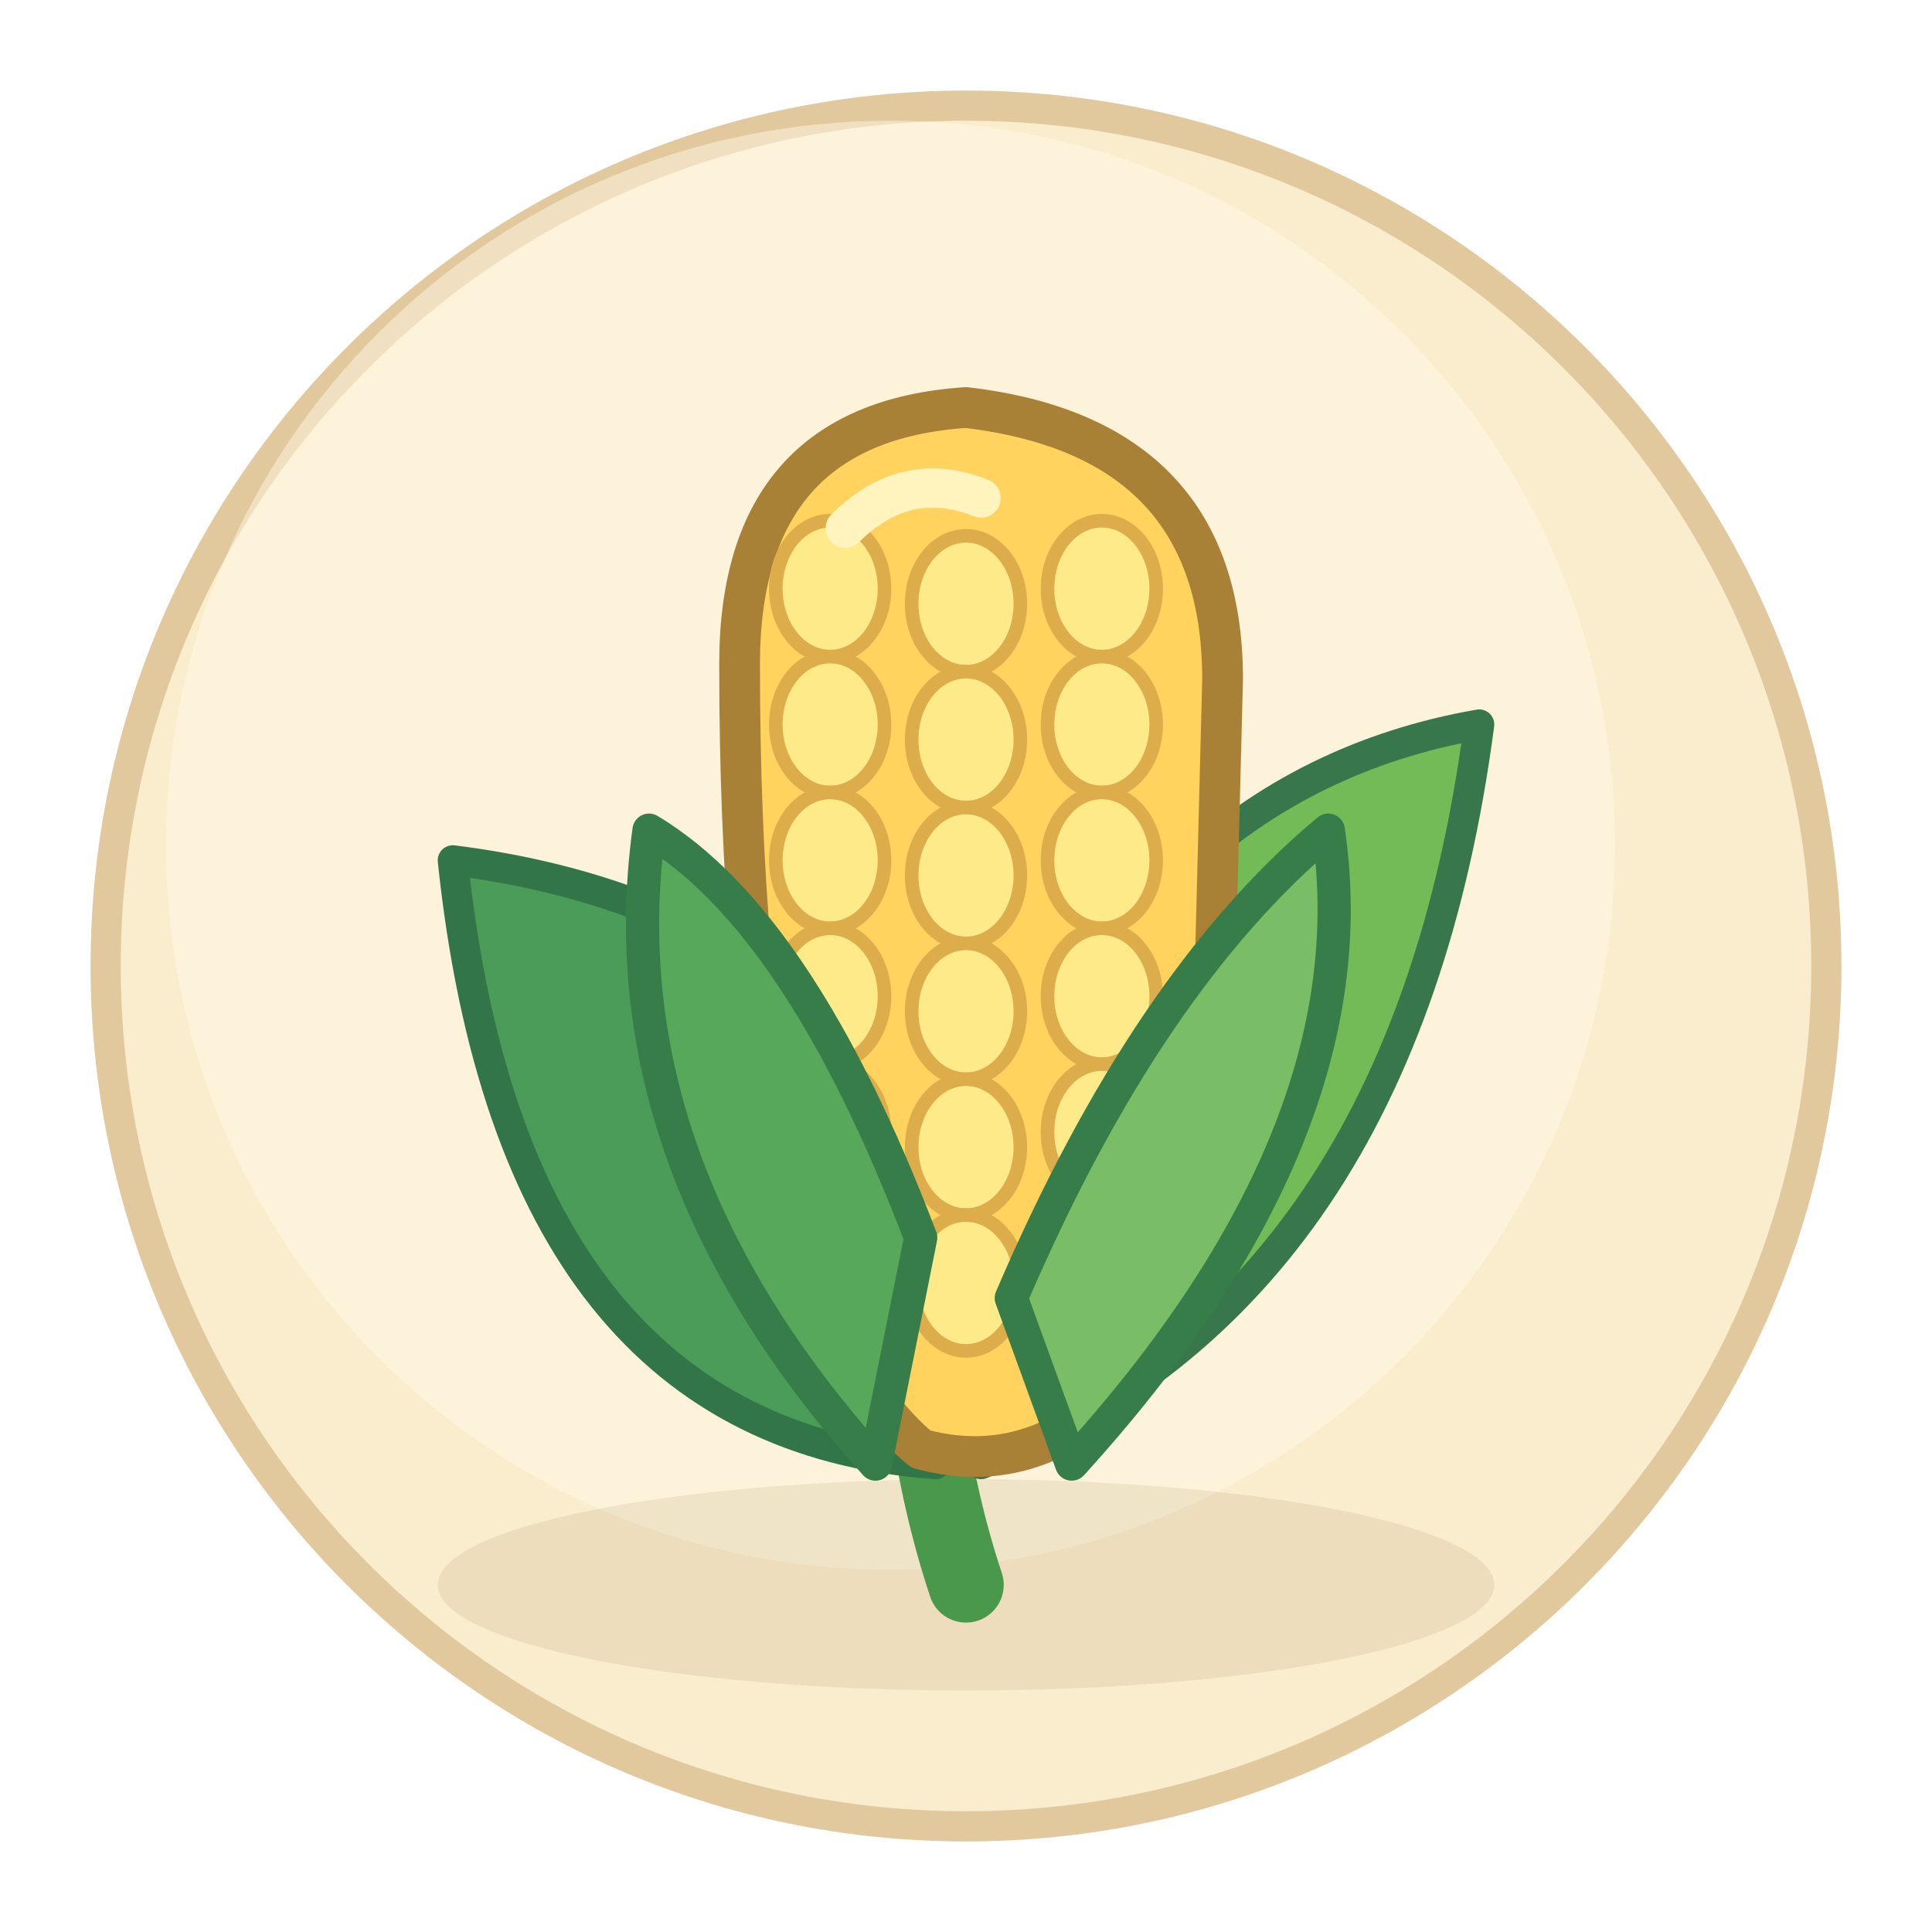
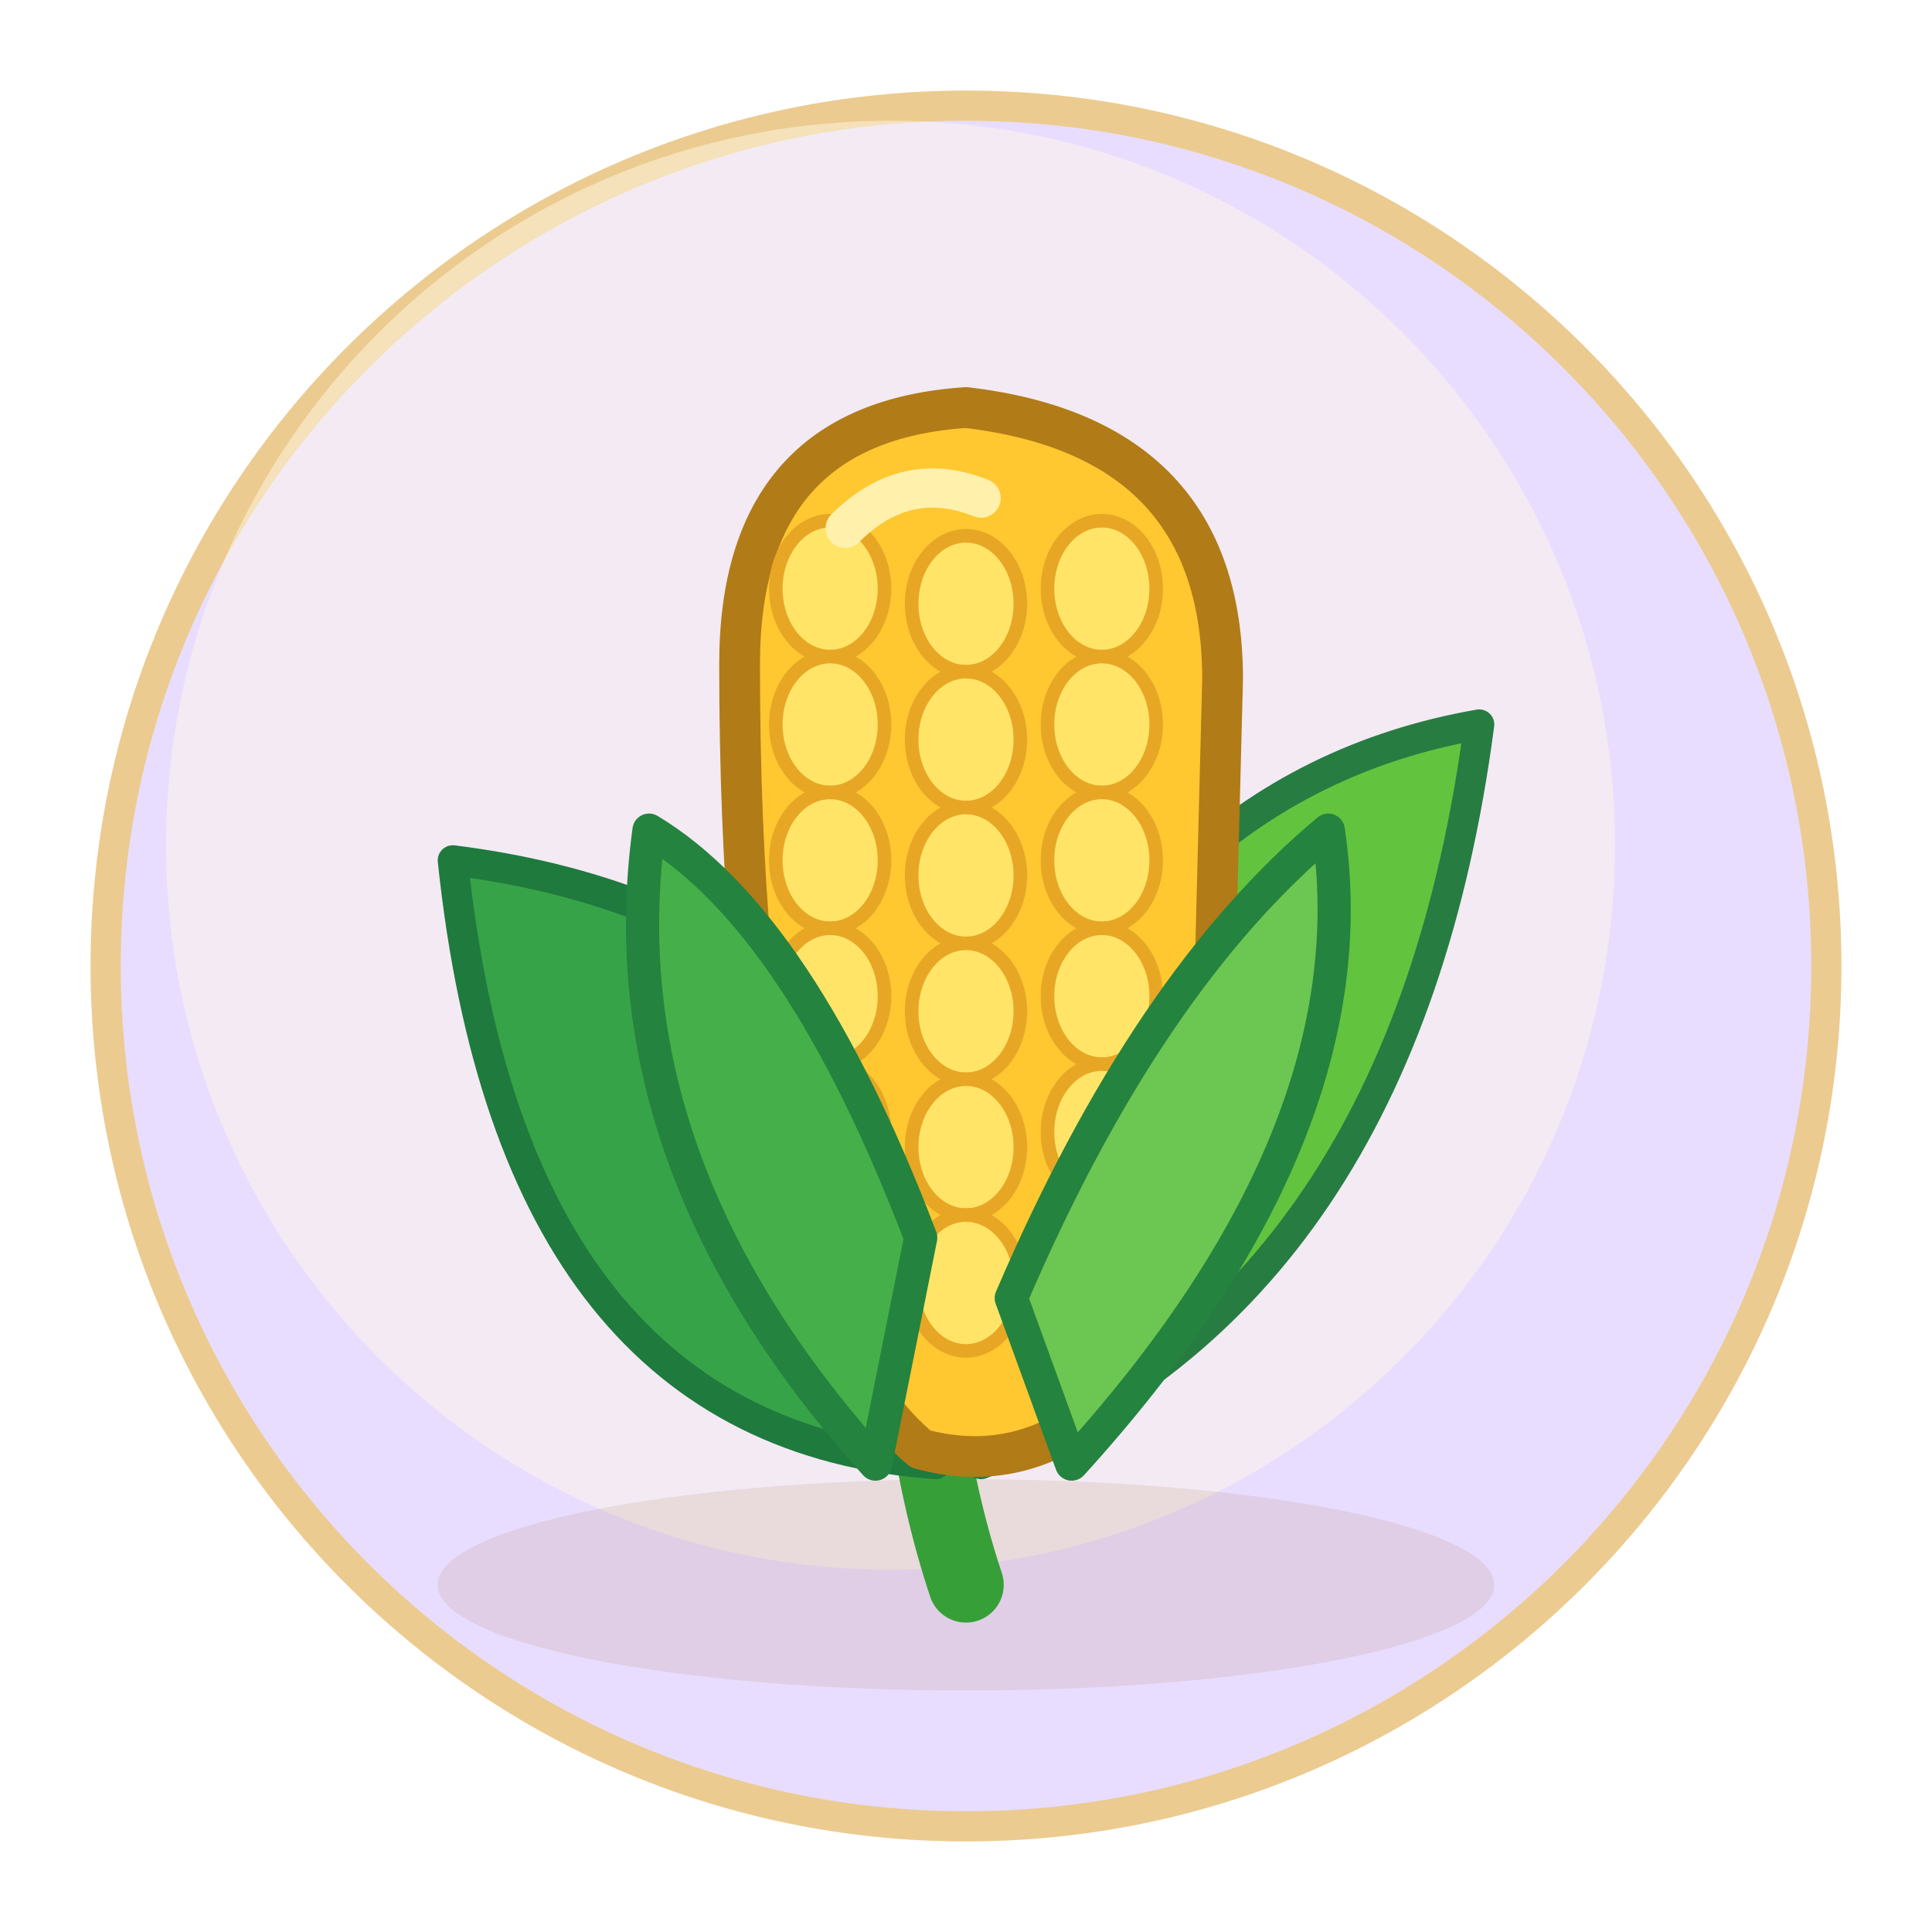
<svg xmlns="http://www.w3.org/2000/svg" width="128" height="128" viewBox="0 0 128 128">
  <g stroke-linecap="round" stroke-linejoin="round">
-     <circle cx="64" cy="64" r="57" fill="#f9edce" stroke="#e2c99d" stroke-width="2" />
+     <circle cx="64" cy="64" r="57" fill="#e8ddff" stroke="#eccb90" stroke-width="2" />
    <circle cx="59" cy="56" r="48" fill="#fff9e7" opacity=".48" />
-     <ellipse cx="64" cy="105" rx="35" ry="7" fill="#99734d" opacity=".13" />
-     <path d="M64 105 Q57 84 64 48" fill="none" stroke="#4a984b" stroke-width="5" />
-     <path d="M62 97 Q34 95 30 57 Q54 60 65 80 Z" fill="#4b9c58" stroke="#317548" stroke-width="2" />
-     <path d="M65 97 Q93 86 98 48 Q75 52 65 79 Z" fill="#72bb57" stroke="#37774b" stroke-width="2" />
-     <path d="M49 44 Q49 28 64 27 Q81 29 81 45 L80 84 Q72 99 61 96 Q49 86 49 44 Z" fill="#ffd35d" stroke="#a98136" stroke-width="2.7" />
-     <ellipse cx="55" cy="39" rx="3.6" ry="4.5" fill="#ffea89" stroke="#ddad4c" stroke-width="0.9" transform="rotate(0 55 39)" />
-     <ellipse cx="64" cy="40" rx="3.6" ry="4.5" fill="#ffea89" stroke="#ddad4c" stroke-width="0.9" transform="rotate(0 64 40)" />
-     <ellipse cx="73" cy="39" rx="3.6" ry="4.5" fill="#ffea89" stroke="#ddad4c" stroke-width="0.9" transform="rotate(0 73 39)" />
-     <ellipse cx="55" cy="48" rx="3.6" ry="4.5" fill="#ffea89" stroke="#ddad4c" stroke-width="0.9" transform="rotate(0 55 48)" />
-     <ellipse cx="64" cy="49" rx="3.6" ry="4.5" fill="#ffea89" stroke="#ddad4c" stroke-width="0.9" transform="rotate(0 64 49)" />
-     <ellipse cx="73" cy="48" rx="3.6" ry="4.5" fill="#ffea89" stroke="#ddad4c" stroke-width="0.9" transform="rotate(0 73 48)" />
-     <ellipse cx="55" cy="57" rx="3.6" ry="4.5" fill="#ffea89" stroke="#ddad4c" stroke-width="0.9" transform="rotate(0 55 57)" />
-     <ellipse cx="64" cy="58" rx="3.6" ry="4.5" fill="#ffea89" stroke="#ddad4c" stroke-width="0.9" transform="rotate(0 64 58)" />
-     <ellipse cx="73" cy="57" rx="3.6" ry="4.5" fill="#ffea89" stroke="#ddad4c" stroke-width="0.9" transform="rotate(0 73 57)" />
-     <ellipse cx="55" cy="66" rx="3.6" ry="4.5" fill="#ffea89" stroke="#ddad4c" stroke-width="0.9" transform="rotate(0 55 66)" />
-     <ellipse cx="64" cy="67" rx="3.6" ry="4.5" fill="#ffea89" stroke="#ddad4c" stroke-width="0.9" transform="rotate(0 64 67)" />
-     <ellipse cx="73" cy="66" rx="3.6" ry="4.5" fill="#ffea89" stroke="#ddad4c" stroke-width="0.9" transform="rotate(0 73 66)" />
-     <ellipse cx="55" cy="75" rx="3.6" ry="4.5" fill="#ffea89" stroke="#ddad4c" stroke-width="0.9" transform="rotate(0 55 75)" />
-     <ellipse cx="64" cy="76" rx="3.6" ry="4.5" fill="#ffea89" stroke="#ddad4c" stroke-width="0.9" transform="rotate(0 64 76)" />
-     <ellipse cx="73" cy="75" rx="3.6" ry="4.5" fill="#ffea89" stroke="#ddad4c" stroke-width="0.9" transform="rotate(0 73 75)" />
-     <ellipse cx="55" cy="84" rx="3.6" ry="4.5" fill="#ffea89" stroke="#ddad4c" stroke-width="0.9" transform="rotate(0 55 84)" />
-     <ellipse cx="64" cy="85" rx="3.6" ry="4.5" fill="#ffea89" stroke="#ddad4c" stroke-width="0.9" transform="rotate(0 64 85)" />
-     <ellipse cx="73" cy="84" rx="3.6" ry="4.5" fill="#ffea89" stroke="#ddad4c" stroke-width="0.9" transform="rotate(0 73 84)" />
-     <path d="M58 97 Q40 77 43 55 Q53 61 61 82 Z" fill="#58a85b" stroke="#367d4a" stroke-width="2.2" />
-     <path d="M71 97 Q91 75 88 55 Q76 65 67 86 Z" fill="#7abd67" stroke="#367d4a" stroke-width="2.2" />
-     <path d="M56 35 Q60 31 65 33" fill="none" stroke="#fff4bd" stroke-width="2.6" />
+     <ellipse cx="64" cy="105" rx="35" ry="7" fill="#a06d3a" opacity=".13" />
+     <path d="M64 105 Q57 84 64 48" fill="none" stroke="#379f38" stroke-width="5" />
+     <path d="M62 97 Q34 95 30 57 Q54 60 65 80 Z" fill="#37a348" stroke="#1f7a3e" stroke-width="2" />
+     <path d="M65 97 Q93 86 98 48 Q75 52 65 79 Z" fill="#62c33e" stroke="#277c42" stroke-width="2" />
+     <path d="M49 44 Q49 28 64 27 Q81 29 81 45 L80 84 Q72 99 61 96 Q49 86 49 44 Z" fill="#ffc730" stroke="#b17b17" stroke-width="2.7" />
+     <ellipse cx="55" cy="39" rx="3.6" ry="4.5" fill="#ffe468" stroke="#e7a725" stroke-width="0.9" transform="rotate(0 55 39)" />
+     <ellipse cx="64" cy="40" rx="3.6" ry="4.5" fill="#ffe468" stroke="#e7a725" stroke-width="0.9" transform="rotate(0 64 40)" />
+     <ellipse cx="73" cy="39" rx="3.6" ry="4.5" fill="#ffe468" stroke="#e7a725" stroke-width="0.9" transform="rotate(0 73 39)" />
+     <ellipse cx="55" cy="48" rx="3.6" ry="4.5" fill="#ffe468" stroke="#e7a725" stroke-width="0.9" transform="rotate(0 55 48)" />
+     <ellipse cx="64" cy="49" rx="3.6" ry="4.5" fill="#ffe468" stroke="#e7a725" stroke-width="0.9" transform="rotate(0 64 49)" />
+     <ellipse cx="73" cy="48" rx="3.6" ry="4.5" fill="#ffe468" stroke="#e7a725" stroke-width="0.9" transform="rotate(0 73 48)" />
+     <ellipse cx="55" cy="57" rx="3.6" ry="4.5" fill="#ffe468" stroke="#e7a725" stroke-width="0.9" transform="rotate(0 55 57)" />
+     <ellipse cx="64" cy="58" rx="3.6" ry="4.5" fill="#ffe468" stroke="#e7a725" stroke-width="0.9" transform="rotate(0 64 58)" />
+     <ellipse cx="73" cy="57" rx="3.6" ry="4.5" fill="#ffe468" stroke="#e7a725" stroke-width="0.9" transform="rotate(0 73 57)" />
+     <ellipse cx="55" cy="66" rx="3.6" ry="4.5" fill="#ffe468" stroke="#e7a725" stroke-width="0.9" transform="rotate(0 55 66)" />
+     <ellipse cx="64" cy="67" rx="3.6" ry="4.5" fill="#ffe468" stroke="#e7a725" stroke-width="0.9" transform="rotate(0 64 67)" />
+     <ellipse cx="73" cy="66" rx="3.6" ry="4.5" fill="#ffe468" stroke="#e7a725" stroke-width="0.9" transform="rotate(0 73 66)" />
+     <ellipse cx="55" cy="75" rx="3.6" ry="4.5" fill="#ffe468" stroke="#e7a725" stroke-width="0.9" transform="rotate(0 55 75)" />
+     <ellipse cx="64" cy="76" rx="3.6" ry="4.5" fill="#ffe468" stroke="#e7a725" stroke-width="0.9" transform="rotate(0 64 76)" />
+     <ellipse cx="73" cy="75" rx="3.6" ry="4.5" fill="#ffe468" stroke="#e7a725" stroke-width="0.9" transform="rotate(0 73 75)" />
+     <ellipse cx="55" cy="84" rx="3.6" ry="4.5" fill="#ffe468" stroke="#e7a725" stroke-width="0.9" transform="rotate(0 55 84)" />
+     <ellipse cx="64" cy="85" rx="3.6" ry="4.5" fill="#ffe468" stroke="#e7a725" stroke-width="0.9" transform="rotate(0 64 85)" />
+     <ellipse cx="73" cy="84" rx="3.6" ry="4.5" fill="#ffe468" stroke="#e7a725" stroke-width="0.9" transform="rotate(0 73 84)" />
+     <path d="M58 97 Q40 77 43 55 Q53 61 61 82 Z" fill="#45b049" stroke="#24833e" stroke-width="2.2" />
+     <path d="M71 97 Q91 75 88 55 Q76 65 67 86 Z" fill="#6cc652" stroke="#24833e" stroke-width="2.2" />
+     <path d="M56 35 Q60 31 65 33" fill="none" stroke="#fff1ab" stroke-width="2.6" />
  </g>
</svg>
